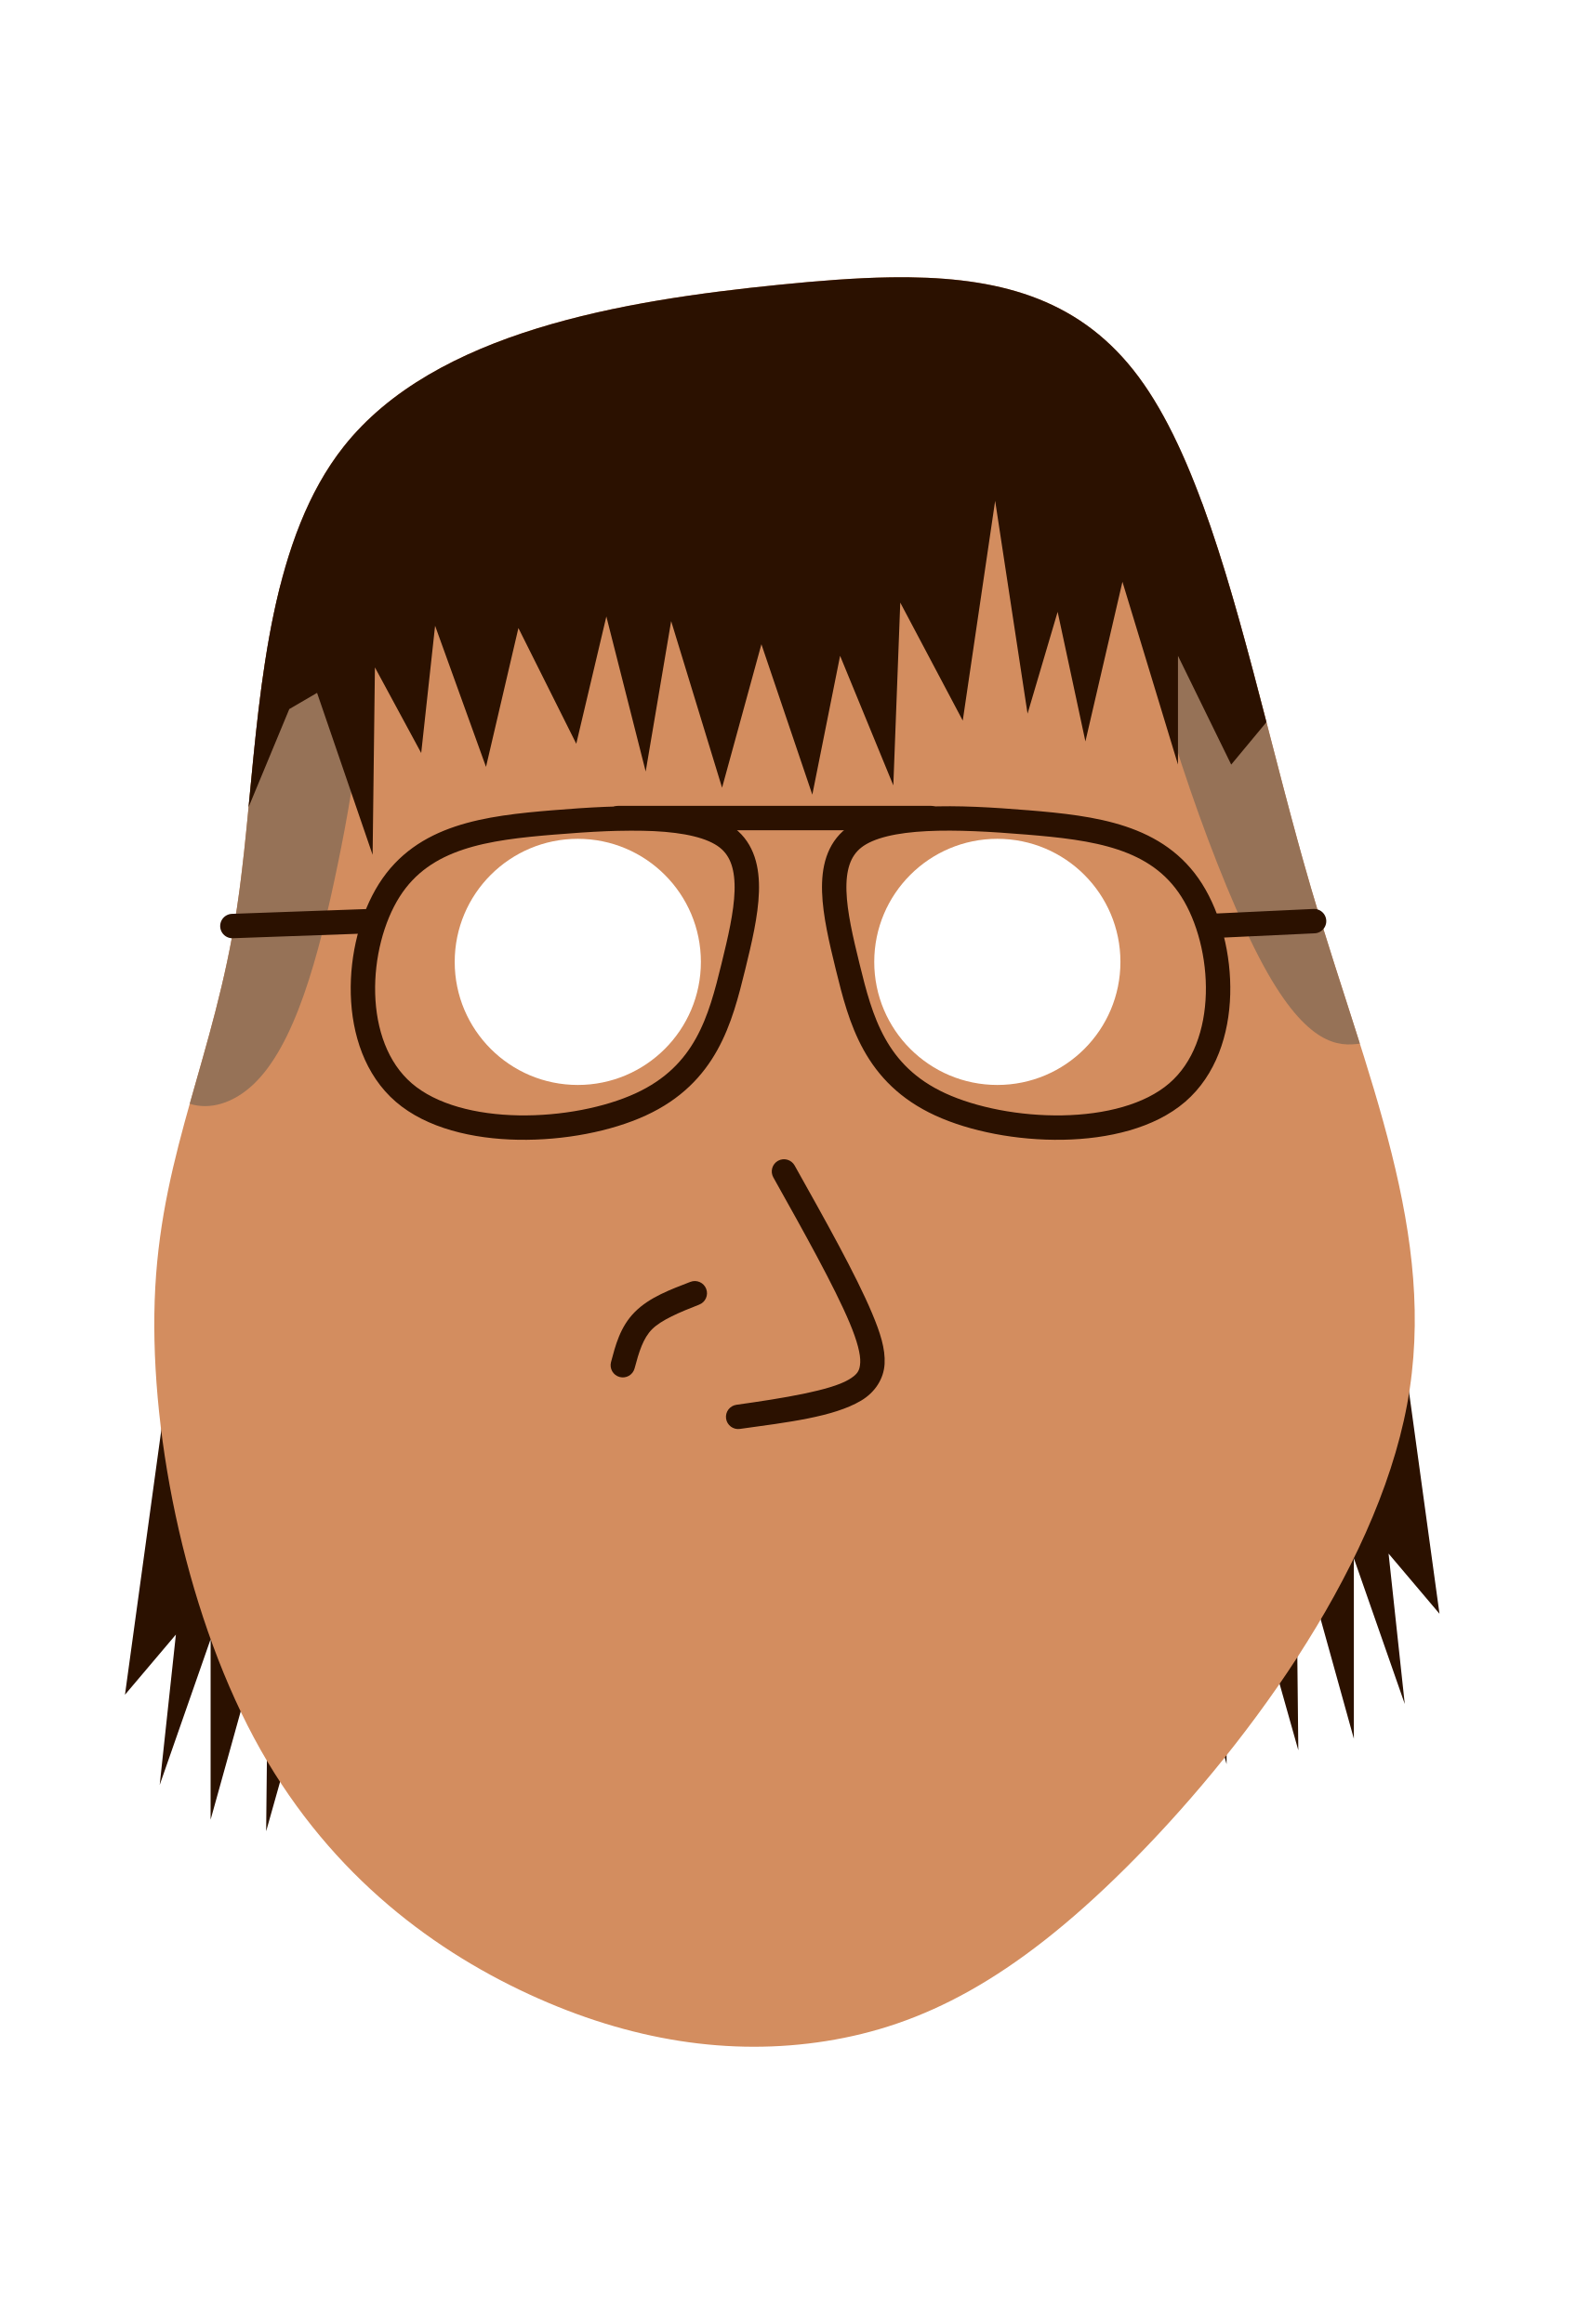
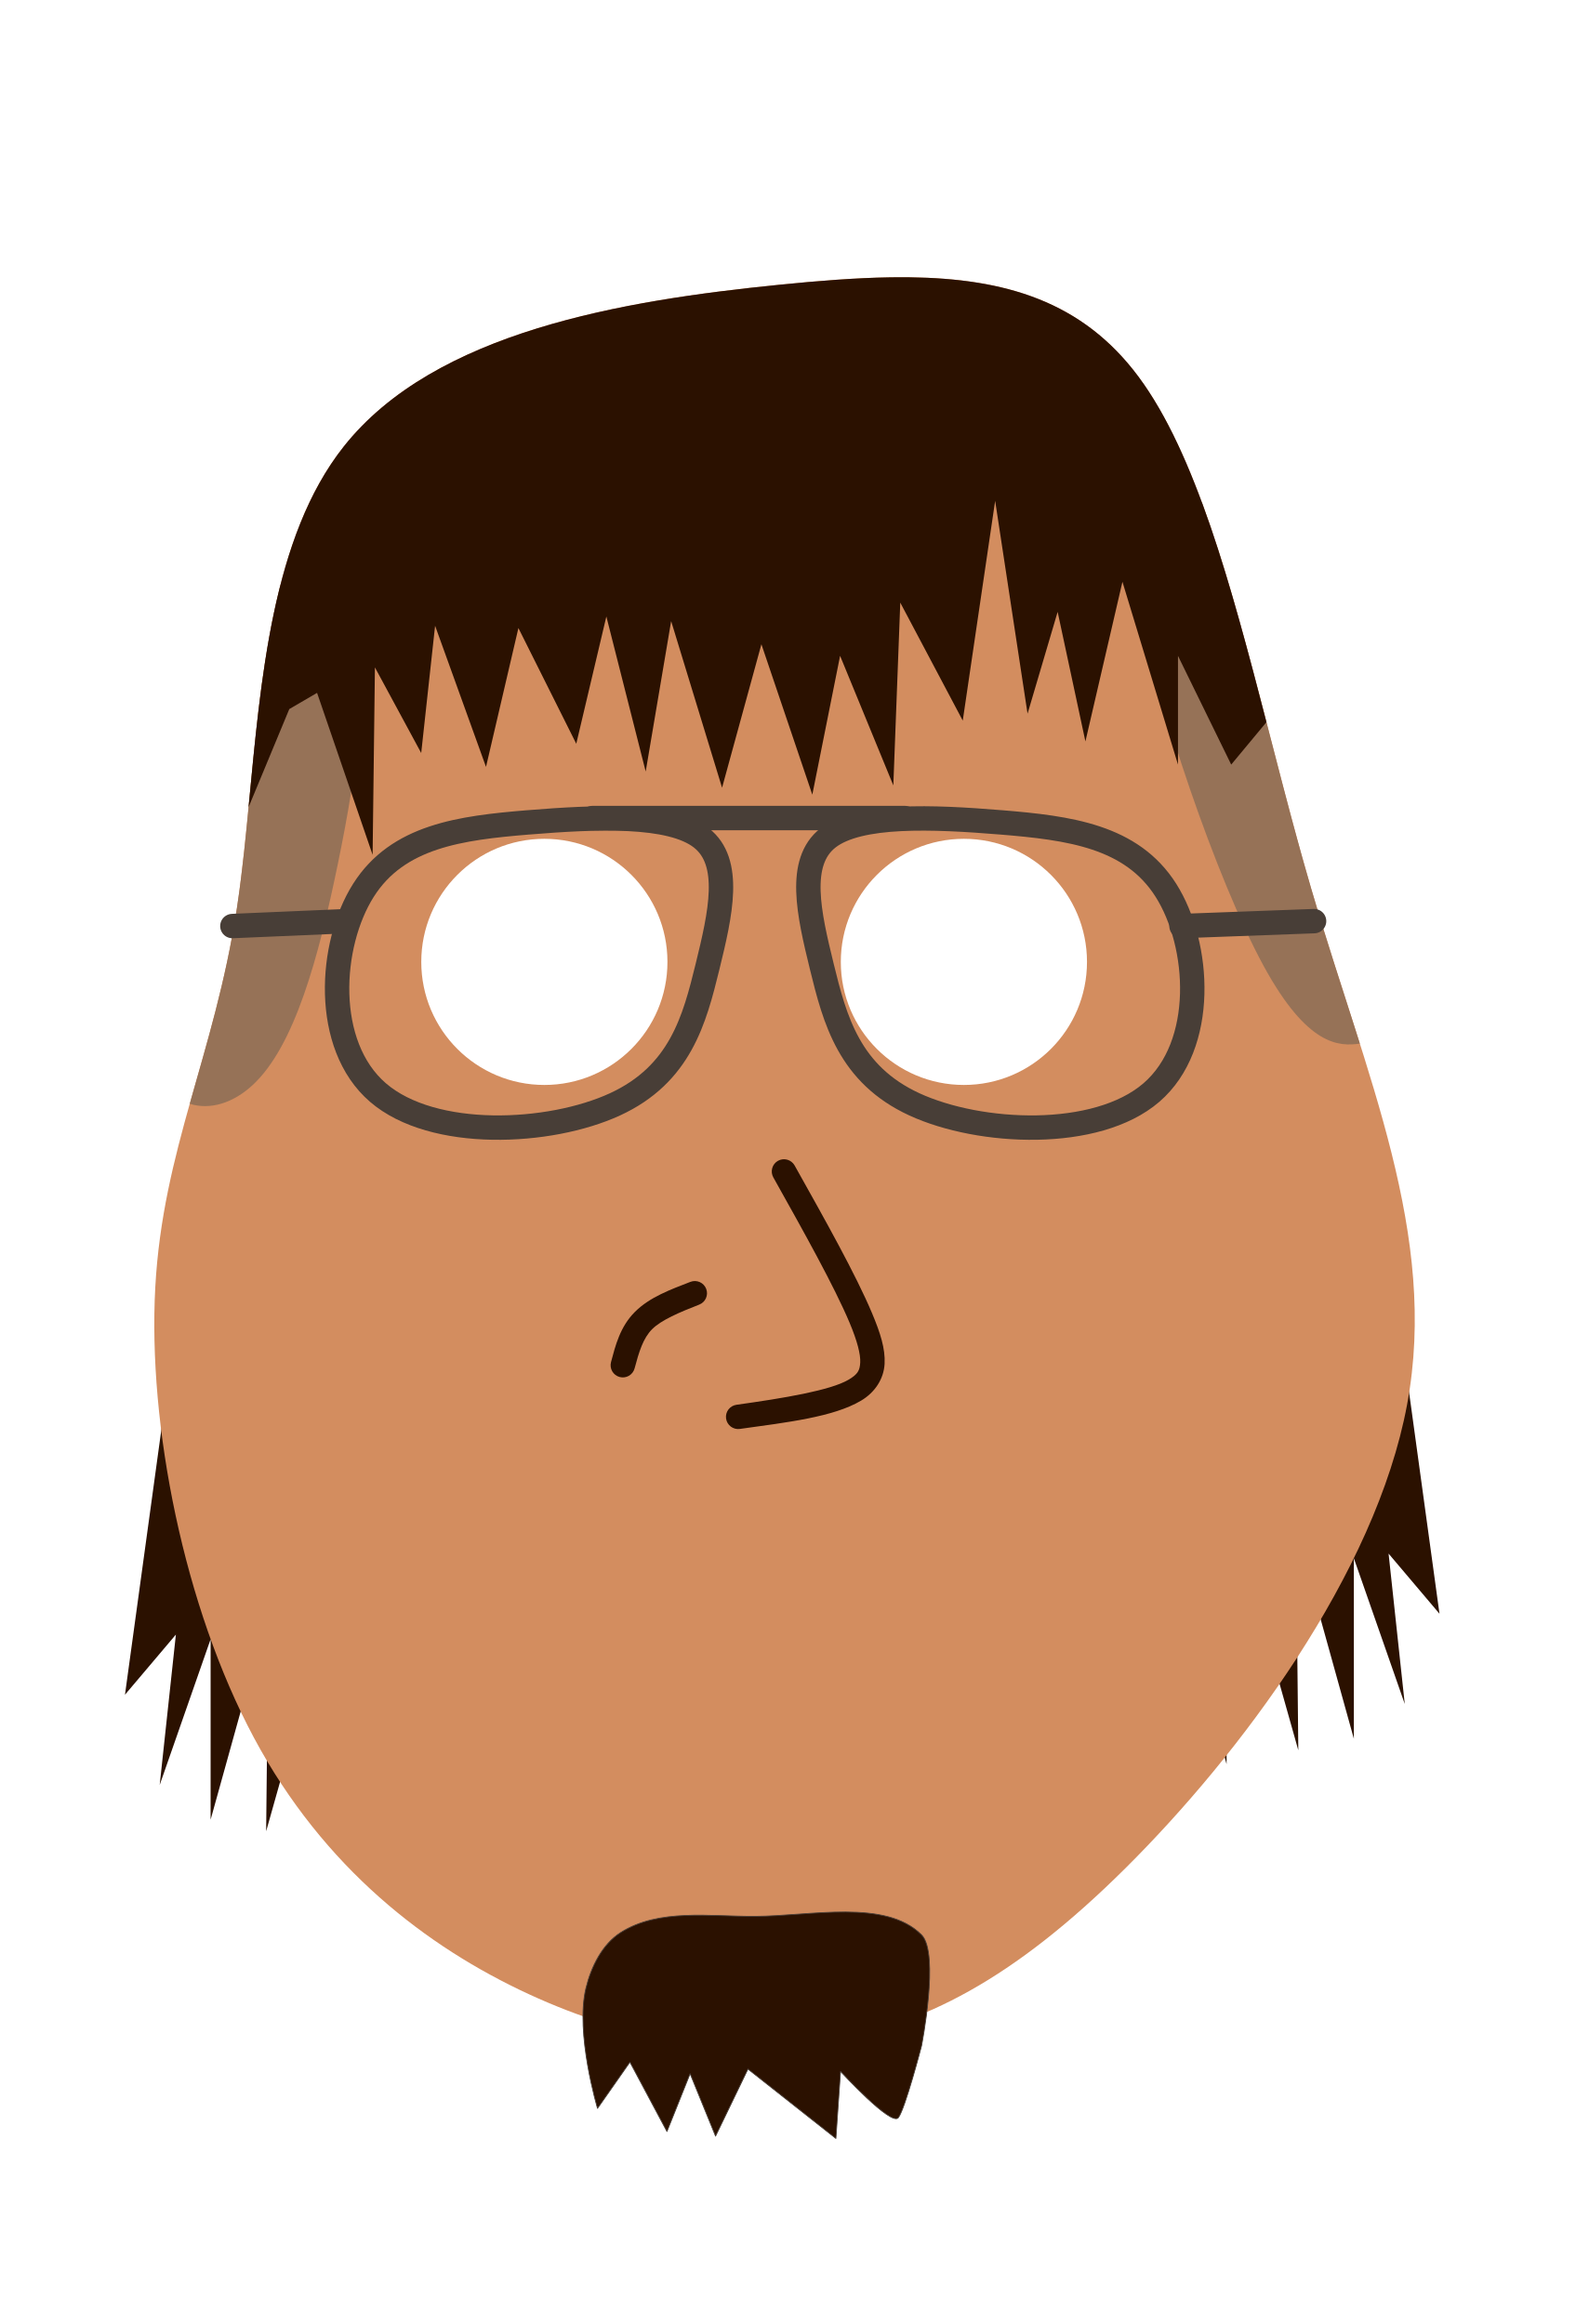
<svg xmlns="http://www.w3.org/2000/svg" width="731.838" height="1080" viewBox="0 0 193.632 285.75" version="1.1" id="svg5">
  <defs id="defs2">
    </defs>
  <g id="layer1">
    <path style="fill:#2b1100;fill-opacity:1;stroke:none;stroke-width:3;stroke-linecap:round;stroke-linejoin:round" d="m 21.337,164.85 -5.974,43.528 6.259,-7.397 -1.991,18.492 6.259,-17.923 v 22.191 l 7.112,-25.605 -0.284,27.027 8.819,-31.295 v 33.002 l 15.078,-56.046 z" id="path4248" />
    <path style="fill:#2b1100;fill-opacity:1;stroke:none;stroke-width:3;stroke-linecap:round;stroke-linejoin:round" d="m 170.983,154.893 5.974,43.528 -6.259,-7.397 1.991,18.492 -6.259,-17.923 v 22.191 l -7.112,-25.605 0.284,27.027 -8.819,-31.295 v 33.002 l -15.078,-56.046 z" id="path4166" />
-     <path id="path994" style="fill:#d38d5f;stroke:none;stroke-width:0.378;stroke-linejoin:round" d="M 422.506 128.863 C 419.554 128.826 416.567 128.832 413.543 128.879 C 397.413 129.127 380.251 130.499 362.137 132.316 C 289.679 139.587 201.926 154.027 159.621 207.605 C 117.317 261.184 120.469 353.893 110.057 422.102 C 99.644 490.31 75.671 534.019 72.146 598.172 C 68.622 662.325 85.542 746.915 117.977 807.541 C 150.411 868.167 198.354 904.825 245.594 926.678 C 292.833 948.531 339.363 955.578 383.781 948.527 C 428.199 941.477 470.506 920.331 523.221 867.863 C 575.936 815.396 639.059 731.612 653.758 652.771 C 668.457 573.931 634.726 500.039 609.178 412.873 C 583.63 325.708 566.27 225.283 529.012 175.115 C 502.814 139.841 466.779 129.416 422.506 128.863 z M 268.459 389.816 A 57.189 57.189 0 0 1 325.646 447.004 A 57.189 57.189 0 0 1 268.459 504.197 A 57.189 57.189 0 0 1 211.266 447.004 A 57.189 57.189 0 0 1 268.459 389.816 z M 463.385 389.816 A 57.189 57.189 0 0 1 520.572 447.004 A 57.189 57.189 0 0 1 463.385 504.197 A 57.189 57.189 0 0 1 406.191 447.004 A 57.189 57.189 0 0 1 463.385 389.816 z " transform="scale(0.2645833)" />
+     <path id="path994" style="fill:#d38d5f;stroke:none;stroke-width:0.1;stroke-linejoin:round" d="m 109.416,34.099 c -4.268,0.066 -8.808,0.429 -13.601,0.91 -19.171,1.924 -42.389,5.744 -53.582,19.92 -11.193,14.176 -10.359,38.705 -13.114,56.752 -2.755,18.047 -9.098,29.611 -10.03,46.585 -0.932,16.974 3.544,39.355 12.126,55.396 8.582,16.041 21.267,25.739 33.765,31.521 12.499,5.782 24.81,7.647 36.562,5.781 11.752,-1.865 22.946,-7.46 36.893,-21.342 13.948,-13.882 30.649,-36.05 34.538,-56.91 3.889,-20.86 -5.036,-40.41 -11.795,-63.473 C 154.419,86.177 149.826,59.606 139.968,46.332 132.574,36.377 122.219,33.902 109.416,34.099 Z M 66.919,103.139 a 15.131,15.131 0 0 1 15.131,15.131 15.131,15.131 0 0 1 -15.131,15.132 15.131,15.131 0 0 1 -15.132,-15.132 15.131,15.131 0 0 1 15.132,-15.131 z m 51.574,0 a 15.131,15.131 0 0 1 15.131,15.131 15.131,15.131 0 0 1 -15.131,15.132 15.131,15.131 0 0 1 -15.132,-15.132 15.131,15.131 0 0 1 15.132,-15.131 z" />
    <path style="color:#000000;fill:#2b1100;stroke-linecap:round;stroke-linejoin:round;-inkscape-stroke:none" d="m 96.781,142.591 a 1.5,1.5 0 0 0 -1.139,0.135 1.5,1.5 0 0 0 -0.576,2.043 c 3.755,6.706 7.503,13.418 9.381,17.887 0.939,2.234 1.353,3.876 1.301,4.871 -0.053,0.995 -0.31,1.447 -1.422,2.109 -2.224,1.324 -8.024,2.285 -13.791,3.09 a 1.5,1.5 0 0 0 -1.279,1.693 1.5,1.5 0 0 0 1.693,1.277 c 5.767,-0.805 11.502,-1.454 14.91,-3.482 1.704,-1.014 2.787,-2.675 2.885,-4.529 0.098,-1.854 -0.526,-3.799 -1.531,-6.191 -2.011,-4.786 -5.774,-11.485 -9.529,-18.191 a 1.5,1.5 0 0 0 -0.902,-0.711 z" id="path36014" />
    <path style="color:#000000;fill:#2b1100;stroke-linecap:round;stroke-linejoin:round;-inkscape-stroke:none" d="m 84.871,157.613 c -2.414,0.939 -4.991,1.863 -6.82,3.691 -1.829,1.829 -2.401,4.16 -2.938,6.172 a 1.5,1.5 0 0 0 1.062,1.836 1.5,1.5 0 0 0 1.836,-1.062 c 0.536,-2.012 1.038,-3.702 2.16,-4.824 1.122,-1.122 3.371,-2.077 5.785,-3.016 a 1.5,1.5 0 0 0 0.855,-1.941 1.5,1.5 0 0 0 -1.941,-0.855 z" id="path36018" />
    <path id="path1114" style="fill:#967257;fill-opacity:1;stroke:none;stroke-width:3;stroke-linecap:round;stroke-linejoin:round" d="m 145.922,61.696 c -4.754,-0.007 -7.721,1.843 -5.854,12.779 1.991,11.665 9.483,33.665 15.268,44.287 5.398,9.91 9.29,9.909 11.831,9.557 -1.941,-6.149 -4.051,-12.466 -5.989,-19.079 -4.691,-16.006 -8.34,-33.698 -13.429,-47.465 -0.288,-0.022 -0.574,-0.042 -0.853,-0.054 -0.332,-0.015 -0.657,-0.024 -0.974,-0.024 z M 36.721,71.637 c -0.724,-0.026 -1.477,0.075 -2.248,0.31 -3.271,12.803 -3.517,27.707 -5.353,39.735 -1.399,9.165 -3.722,16.657 -5.793,24.035 2.522,0.799 5.361,-0.106 7.732,-2.303 5.168,-4.789 8.108,-15.695 10.478,-27.217 2.371,-11.522 4.173,-23.66 1.233,-30.014 -1.286,-2.78 -3.479,-4.453 -6.049,-4.545 z" />
    <path id="path4015" style="fill:#2b1100;fill-opacity:1;stroke:none;stroke-width:3;stroke-linecap:round;stroke-linejoin:round" d="m 111.788,34.095 c -0.781,-0.01 -1.571,-0.008 -2.371,0.005 -4.268,0.066 -8.808,0.429 -13.601,0.91 -19.171,1.924 -42.389,5.744 -53.582,19.92 -8.782,11.122 -10.165,28.588 -11.682,44.326 l 5.011,-12.072 3.414,-1.992 6.828,19.915 0.284,-23.045 5.69,10.526 1.707,-15.648 6.259,17.354 3.983,-17.07 7.113,14.225 3.698,-15.648 4.836,19.061 3.13,-18.492 6.259,20.484 4.836,-17.639 6.259,18.492 3.414,-17.07 6.544,15.932 0.853,-22.475 7.682,14.509 3.983,-27.027 3.983,26.174 3.698,-12.518 3.414,15.932 4.552,-19.63 6.828,22.476 V 80.639 l 6.543,13.372 4.33,-5.214 C 151.325,71.952 146.978,55.772 139.968,46.332 133.036,36.999 123.502,34.241 111.788,34.095 Z" />
-     <path style="fill:none;stroke:#2b1100;stroke-width:3;stroke-linecap:round;stroke-linejoin:round;stroke-opacity:1" d="m 68.146,101.113 c -8.376,0.687 -16.067,1.678 -20.293,8.355 -4.226,6.676 -4.988,19.035 1.79,24.872 6.777,5.837 21.092,5.15 29.125,1.45 8.033,-3.7 9.785,-10.414 11.384,-16.937 1.599,-6.523 3.046,-12.856 -0.761,-15.831 -3.807,-2.976 -12.868,-2.594 -21.244,-1.907 z" id="path13851" />
-     <path style="fill:none;stroke:#2b1100;stroke-width:3;stroke-linecap:round;stroke-linejoin:round;stroke-opacity:1" d="m 126.209,101.113 c 8.376,0.687 16.067,1.678 20.293,8.355 4.226,6.676 4.988,19.035 -1.79,24.872 -6.777,5.837 -21.092,5.15 -29.125,1.45 -8.033,-3.7 -9.785,-10.414 -11.384,-16.937 -1.599,-6.523 -3.046,-12.856 0.761,-15.831 3.807,-2.976 12.868,-2.594 21.244,-1.907 z" id="path16287" />
-     <path style="fill:none;stroke:#2b1100;stroke-width:3;stroke-linecap:round;stroke-linejoin:round;stroke-opacity:1" d="m 75.999,100.585 c 12.808,0 25.616,0 38.424,0" id="path16359" />
-     <path style="fill:none;stroke:#2b1100;stroke-width:3;stroke-linecap:round;stroke-linejoin:round;stroke-opacity:1" d="m 148.659,113.863 c 4.294,-0.201 8.587,-0.402 12.881,-0.604" id="path16363" />
-     <path style="fill:none;stroke:#2b1100;stroke-width:3;stroke-linecap:round;stroke-linejoin:round;stroke-opacity:1" d="m 28.566,113.863 c 5.643,-0.201 11.285,-0.402 16.927,-0.604" id="path16553" />
+     <path style="fill:none;stroke:#483e37;stroke-width:3;stroke-linecap:round;stroke-linejoin:round;stroke-opacity:1" d="m 64.971,101.113 c -8.376,0.687 -16.067,1.678 -20.293,8.355 -4.226,6.676 -4.988,19.035 1.79,24.872 6.777,5.837 21.092,5.15 29.125,1.45 8.033,-3.7 9.785,-10.414 11.384,-16.937 1.599,-6.523 3.046,-12.856 -0.761,-15.831 -3.807,-2.976 -12.868,-2.594 -21.244,-1.907 z" id="path13851" />
+     <path style="fill:none;stroke:#483e37;stroke-width:3;stroke-linecap:round;stroke-linejoin:round;stroke-opacity:1" d="m 123.034,101.113 c 8.376,0.687 16.067,1.678 20.293,8.355 4.226,6.676 4.988,19.035 -1.79,24.872 -6.777,5.837 -21.092,5.15 -29.125,1.45 -8.033,-3.7 -9.785,-10.414 -11.384,-16.937 -1.599,-6.523 -3.046,-12.856 0.761,-15.831 3.807,-2.976 12.868,-2.594 21.244,-1.907 z" id="path16287" />
+     <path style="fill:none;stroke:#483e37;stroke-width:3;stroke-linecap:round;stroke-linejoin:round;stroke-opacity:1" d="m 72.824,100.585 c 12.808,0 25.616,0 38.424,0" id="path16359" />
+     <path style="fill:none;stroke:#483e37;stroke-width:3;stroke-linecap:round;stroke-linejoin:round;stroke-opacity:1" d="m 145.245,113.863 c 5.432,-0.201 10.863,-0.402 16.295,-0.604" id="path16363" />
+     <path style="fill:none;stroke:#483e37;stroke-width:3;stroke-linecap:round;stroke-linejoin:round;stroke-opacity:1" d="m 28.566,113.863 c 4.694,-0.201 9.388,-0.402 14.082,-0.604" id="path16553" />
+     <path style="opacity:1;fill:#2b1100;fill-opacity:1;stroke:#483e37;stroke-width:0.1;stroke-linecap:round;stroke-linejoin:round" d="m 73.455,259.239 3.983,-5.69 4.552,8.535 2.845,-7.112 3.129,7.681 3.983,-8.25 10.811,8.535 0.569,-8.25 c 0,0 6.259,6.828 7.112,5.69 0.853,-1.138 2.845,-8.819 2.845,-8.819 0,0 2.255,-11.391 0,-13.656 -4.413,-4.431 -13.614,-2.308 -20.484,-2.276 -5.54,0.026 -11.825,-0.98 -16.501,1.991 -2.265,1.44 -3.635,4.219 -4.267,6.828 -1.345,5.549 1.422,14.794 1.422,14.794 z" id="path56378" />
  </g>
</svg>
